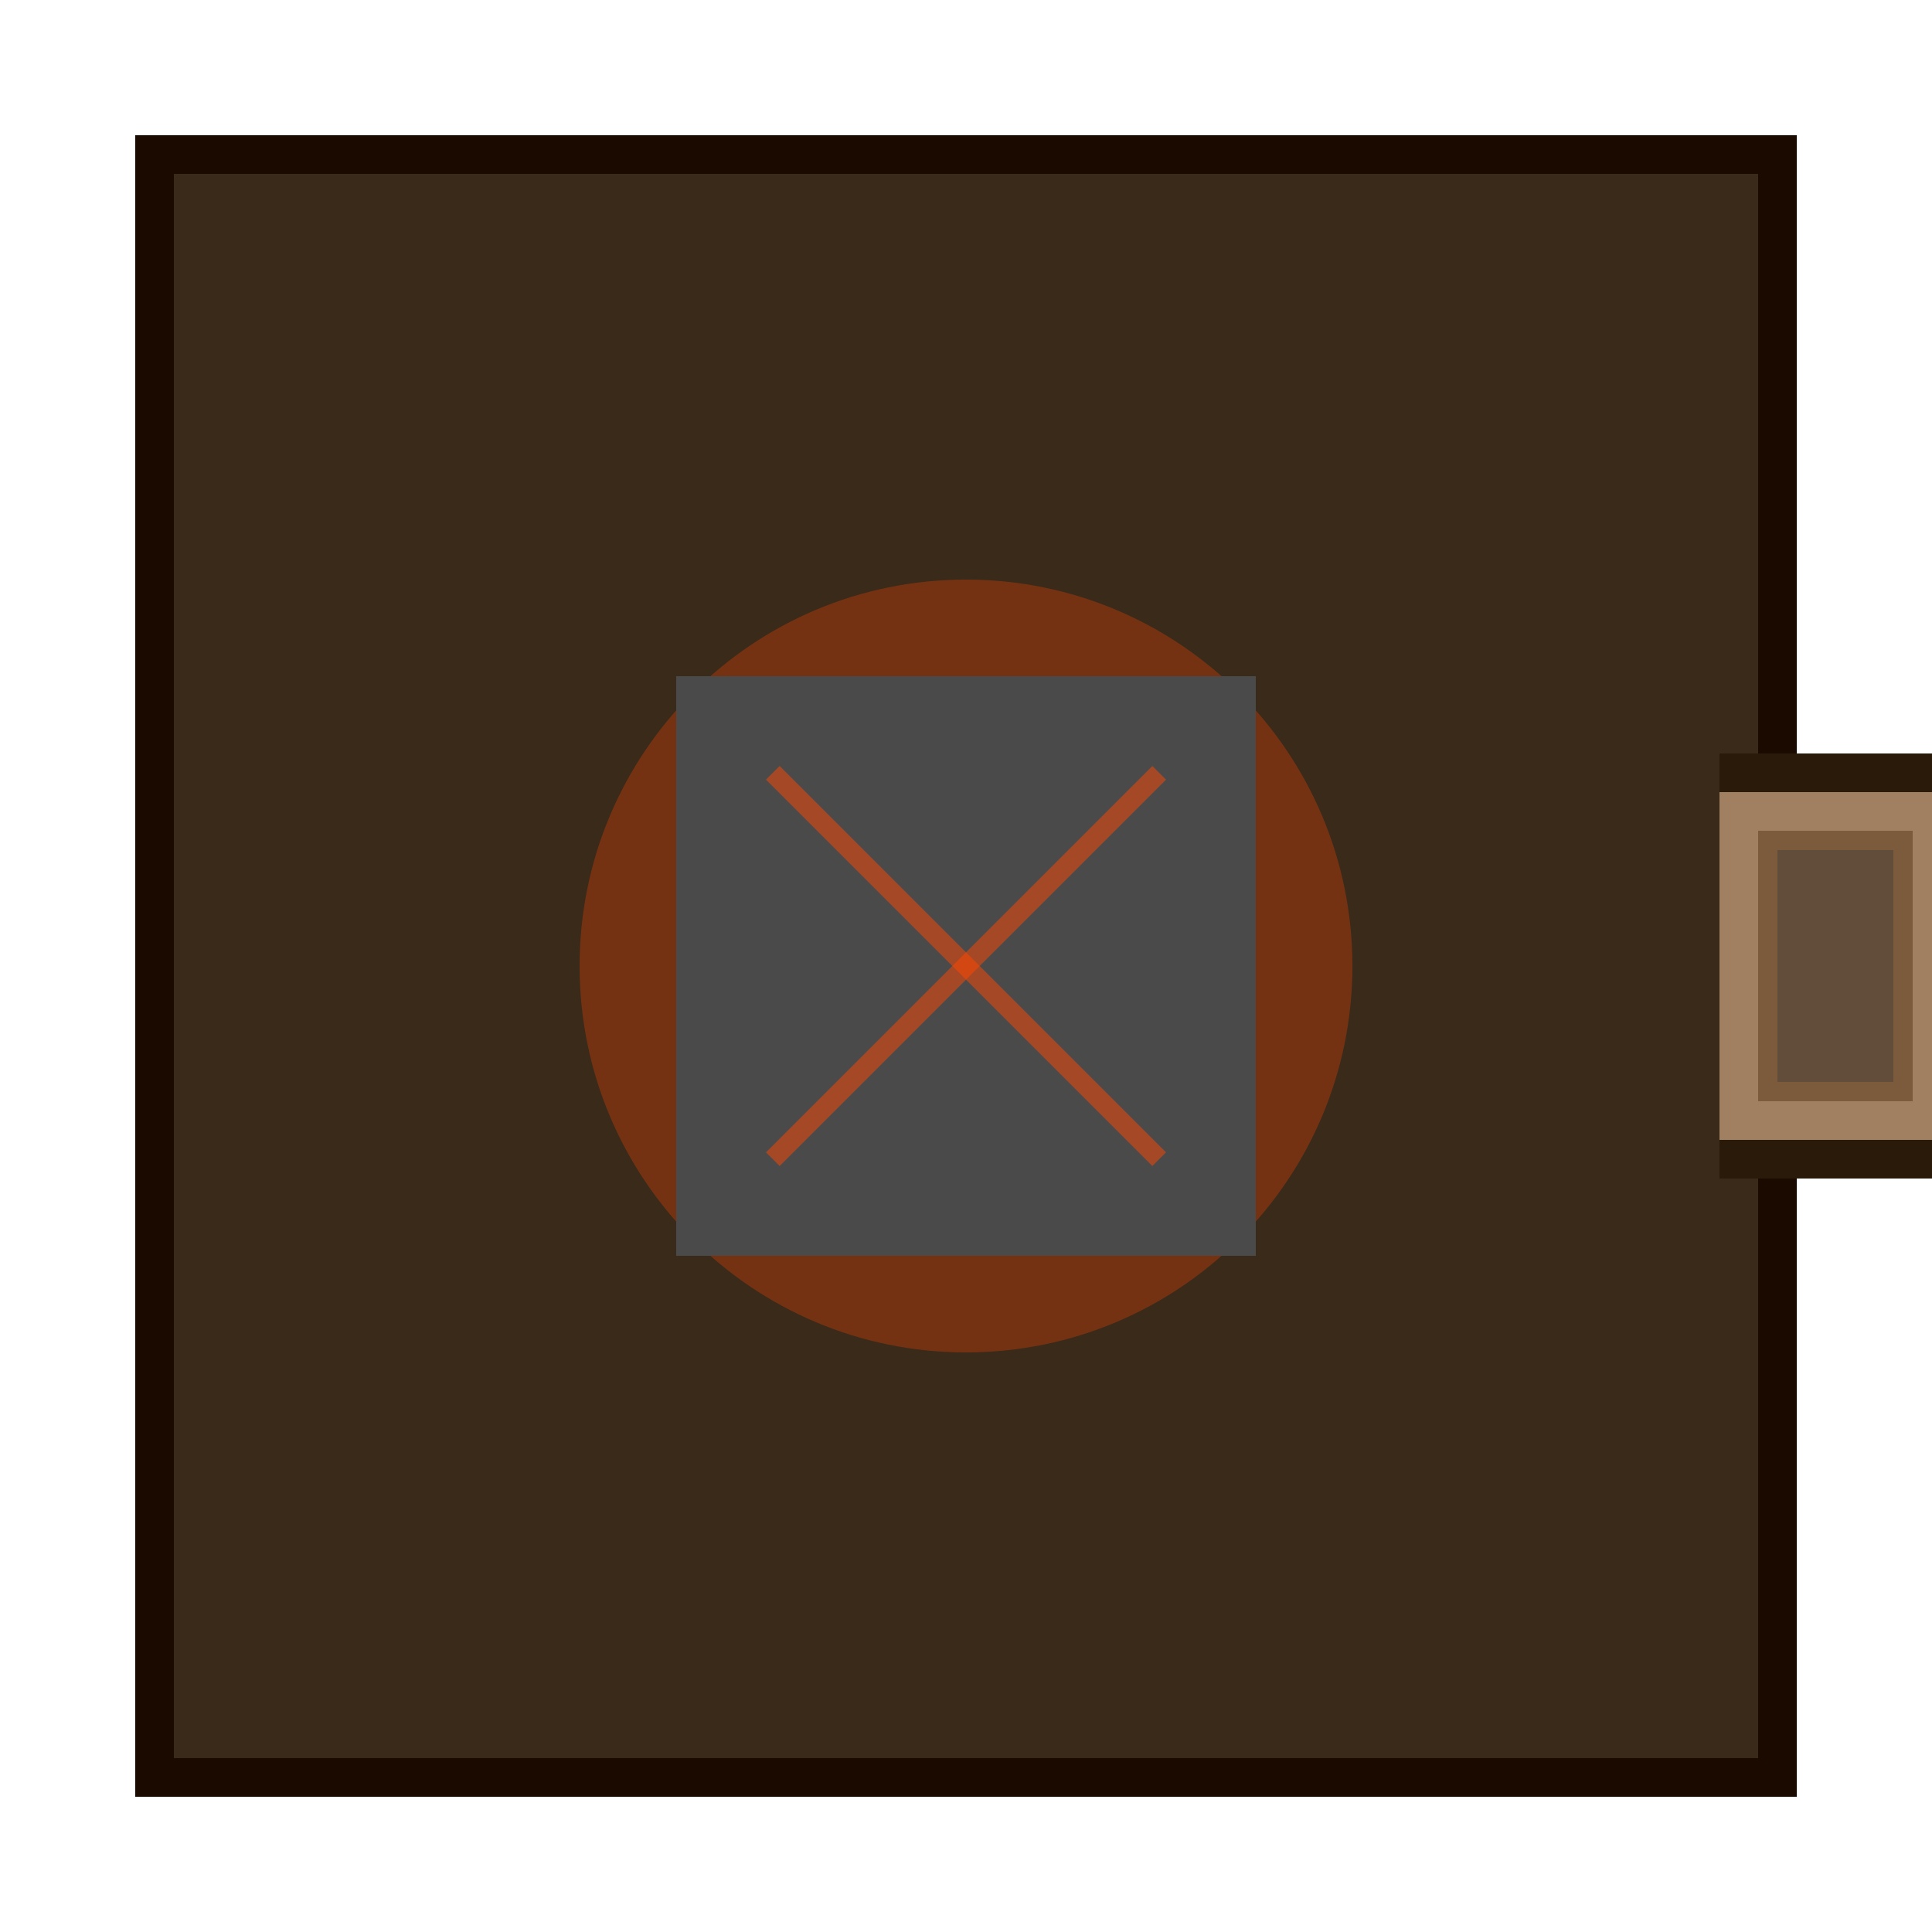
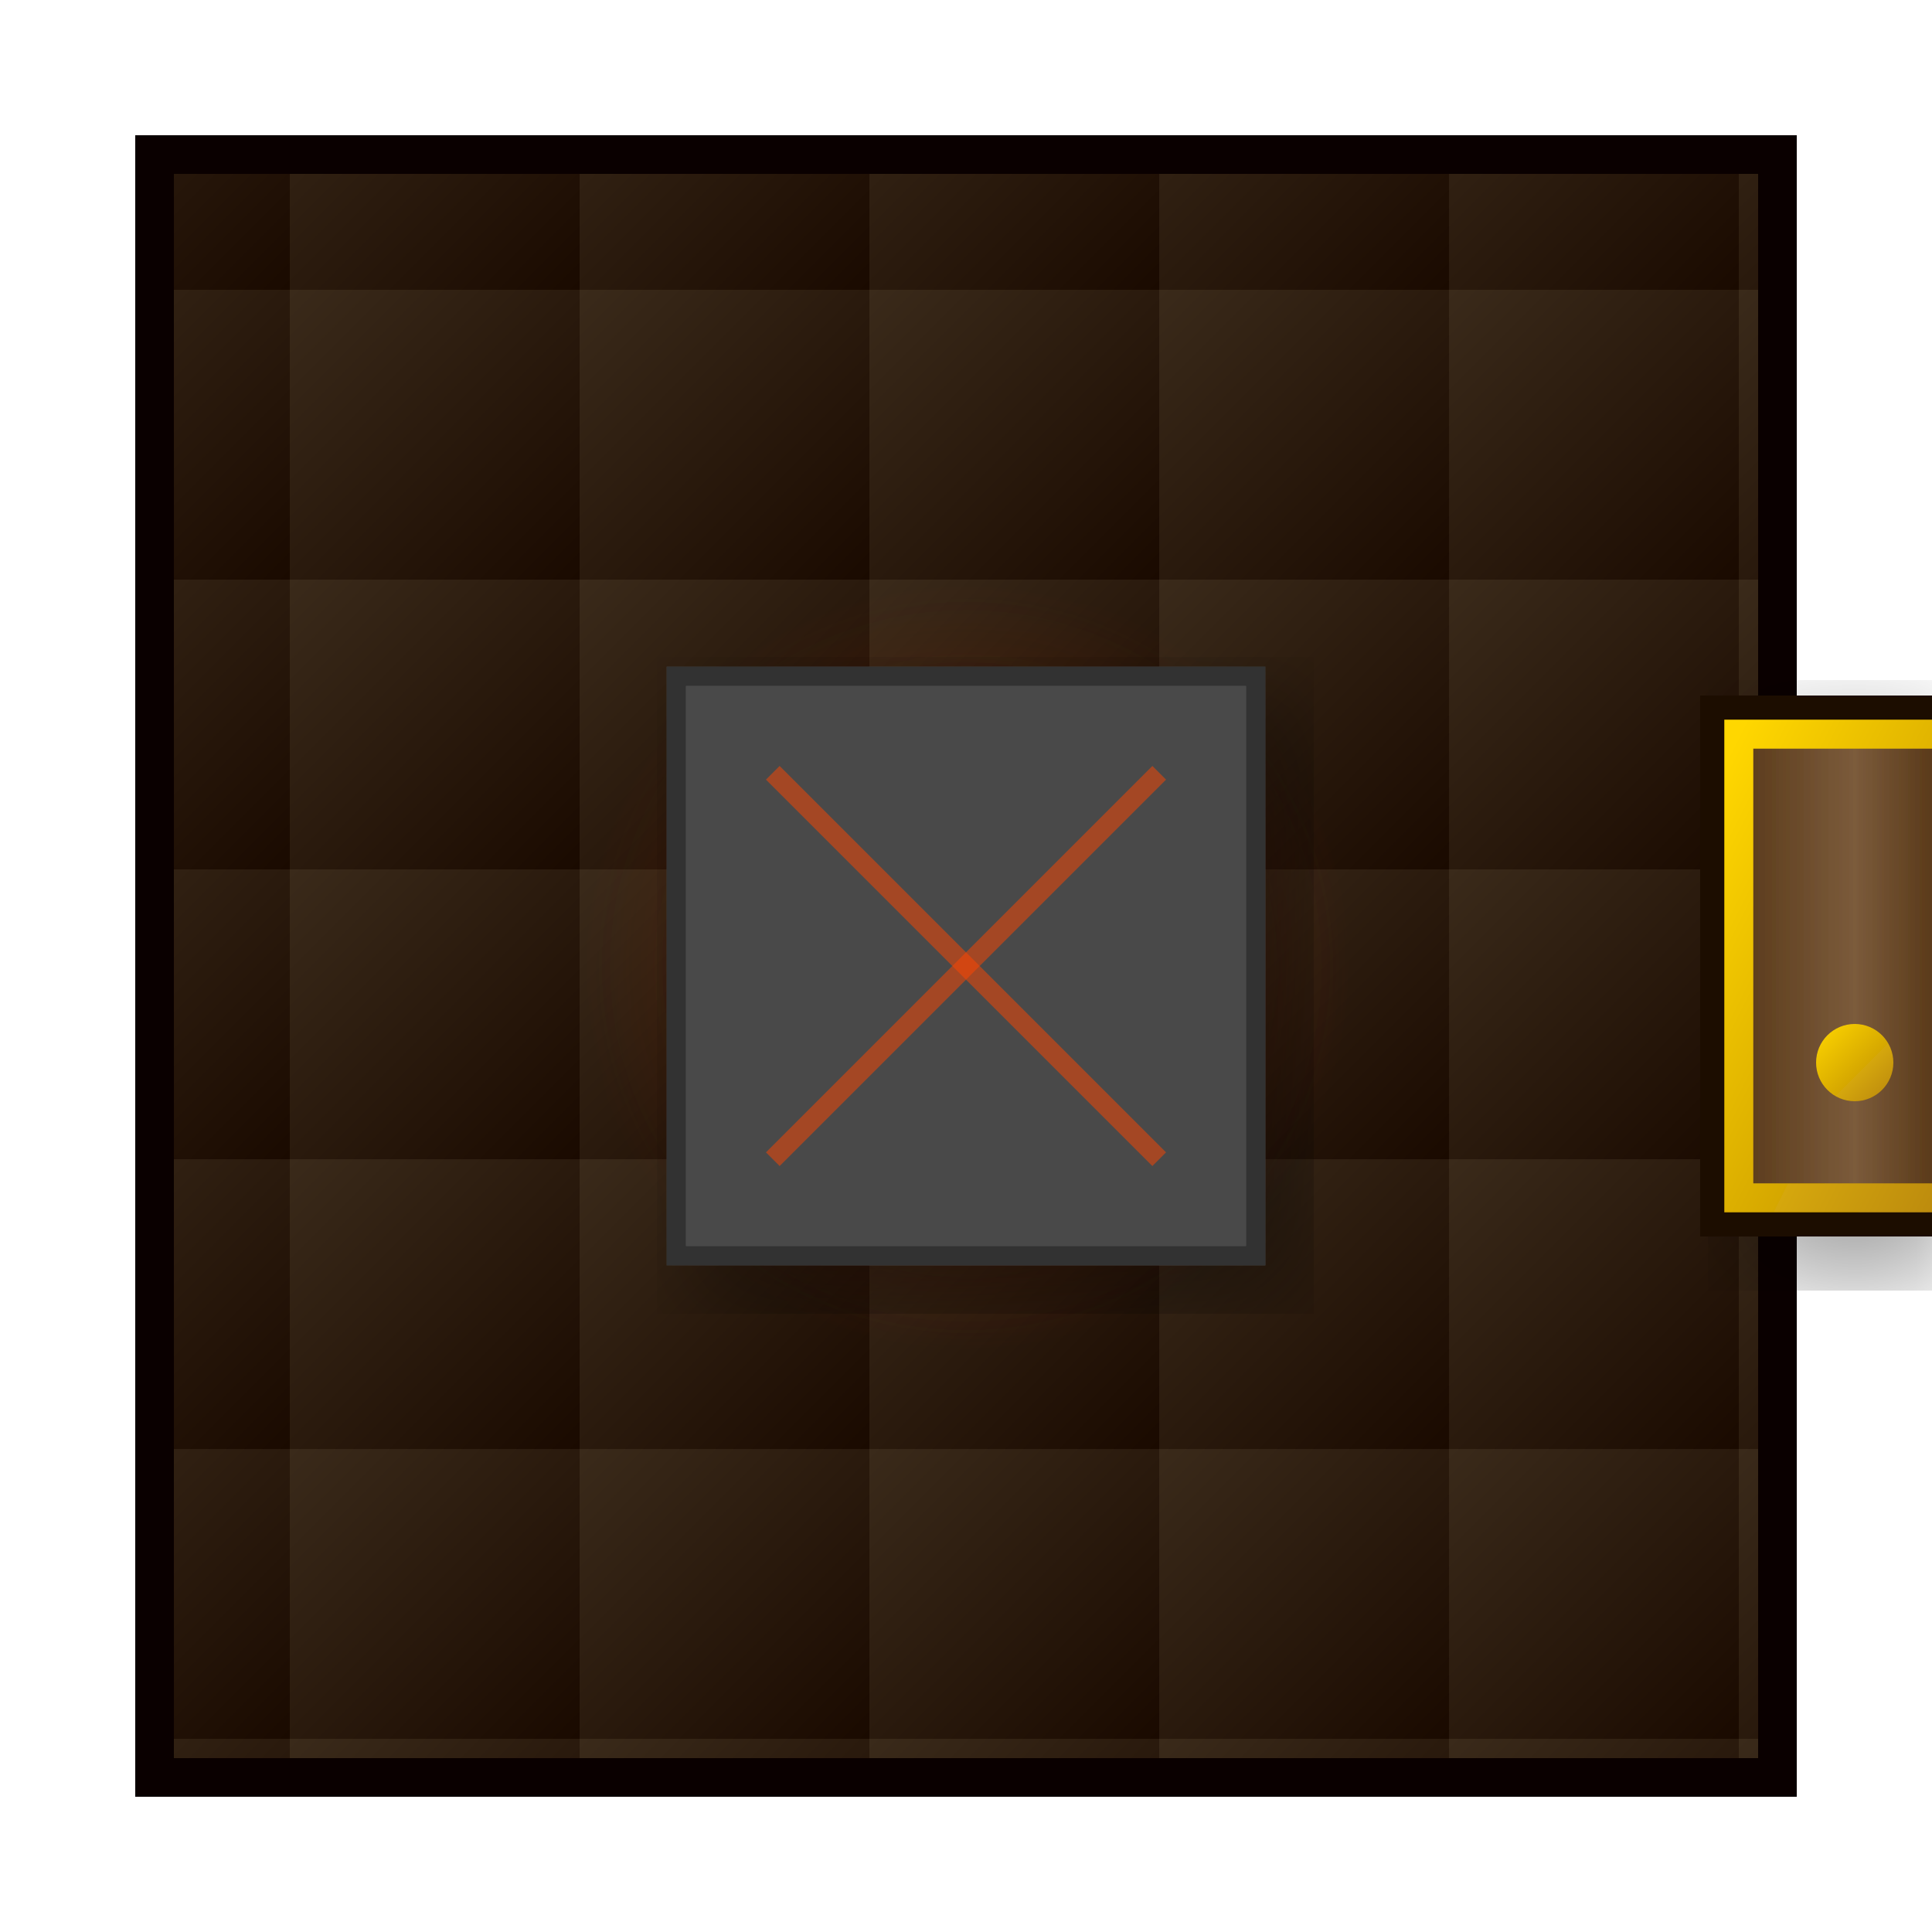
- <svg xmlns="http://www.w3.org/2000/svg" viewBox="0 0 100 100" width="300" height="300">
-   <rect x="8" y="8" width="84" height="84" fill="#3A2A1A" stroke="#1A0A00" stroke-width="2" />
-   <rect x="90" y="40" width="12" height="20" fill="#3D2B1A" stroke="#2A1A0A" stroke-width="2" />
-   <rect x="90" y="42" width="10" height="16" fill="#7B5B3B" stroke="#A08060" stroke-width="2" />
-   <rect x="92" y="44" width="6" height="12" fill="#5A4A3A" opacity="0.8" />
-   <circle cx="50" cy="50" r="20" fill="#FF4500" opacity="0.3" />
-   <rect x="35" y="35" width="30" height="30" fill="#4A4A4A" />
+ <svg xmlns="http://www.w3.org/2000/svg" viewBox="0 0 100 100" width="400" height="400">
+   <defs>
+     <linearGradient id="floorGrad" x1="0%" y1="0%" x2="100%" y2="100%">
+       <stop offset="0%" style="stop-color:#3A2A1A" />
+       <stop offset="100%" style="stop-color:#1A0A00" />
+     </linearGradient>
+     <pattern id="floorPattern" x="0" y="0" width="15" height="15" patternUnits="userSpaceOnUse">
+       <rect width="15" height="15" fill="url(#floorGrad)" />
+     </pattern>
+     <linearGradient id="doorWood" x1="0%" y1="0%" x2="100%" y2="0%">
+       <stop offset="0%" style="stop-color:#5A3A1A" />
+       <stop offset="50%" style="stop-color:#7B5B3B" />
+       <stop offset="100%" style="stop-color:#4A2A0A" />
+     </linearGradient>
+     <linearGradient id="goldTrim" x1="0%" y1="0%" x2="100%" y2="100%">
+       <stop offset="0%" style="stop-color:#FFD700" />
+       <stop offset="100%" style="stop-color:#B8860B" />
+     </linearGradient>
+     <radialGradient id="fireGlow" cx="50%" cy="50%" r="50%">
+       <stop offset="0%" style="stop-color:#FF4500;stop-opacity:0.5" />
+       <stop offset="100%" style="stop-color:#FF4500;stop-opacity:0" />
+     </radialGradient>
+     <filter id="softShadow">
+       <feGaussianBlur in="SourceAlpha" stdDeviation="3" />
+       <feOffset dx="2" dy="2" />
+       <feComponentTransfer>
+         <feFuncA type="linear" slope="0.4" />
+       </feComponentTransfer>
+       <feMerge>
+         <feMergeNode />
+         <feMergeNode in="SourceGraphic" />
+       </feMerge>
+     </filter>
+   </defs>
+   <rect x="8" y="8" width="84" height="84" fill="url(#floorPattern)" stroke="#0A0000" stroke-width="2" />
+   <g filter="url(#softShadow)">
+     <rect x="88" y="36" width="16" height="28" fill="#1A0A00" />
+     <rect x="90" y="38" width="12" height="24" fill="url(#doorWood)" />
+     <rect x="90" y="38" width="12" height="24" fill="none" stroke="url(#goldTrim)" stroke-width="1.5" />
+     <circle cx="96" cy="55" r="2" fill="url(#goldTrim)" />
+   </g>
+   <circle cx="50" cy="50" r="20" fill="url(#fireGlow)" opacity="0.4" filter="url(#softShadow)" />
+   <rect x="35" y="35" width="30" height="30" fill="#4A4A4A" stroke="#333" filter="url(#softShadow)" />
  <line x1="40" y1="40" x2="60" y2="60" stroke="#FF4500" opacity="0.5" />
  <line x1="60" y1="40" x2="40" y2="60" stroke="#FF4500" opacity="0.5" />
</svg>
